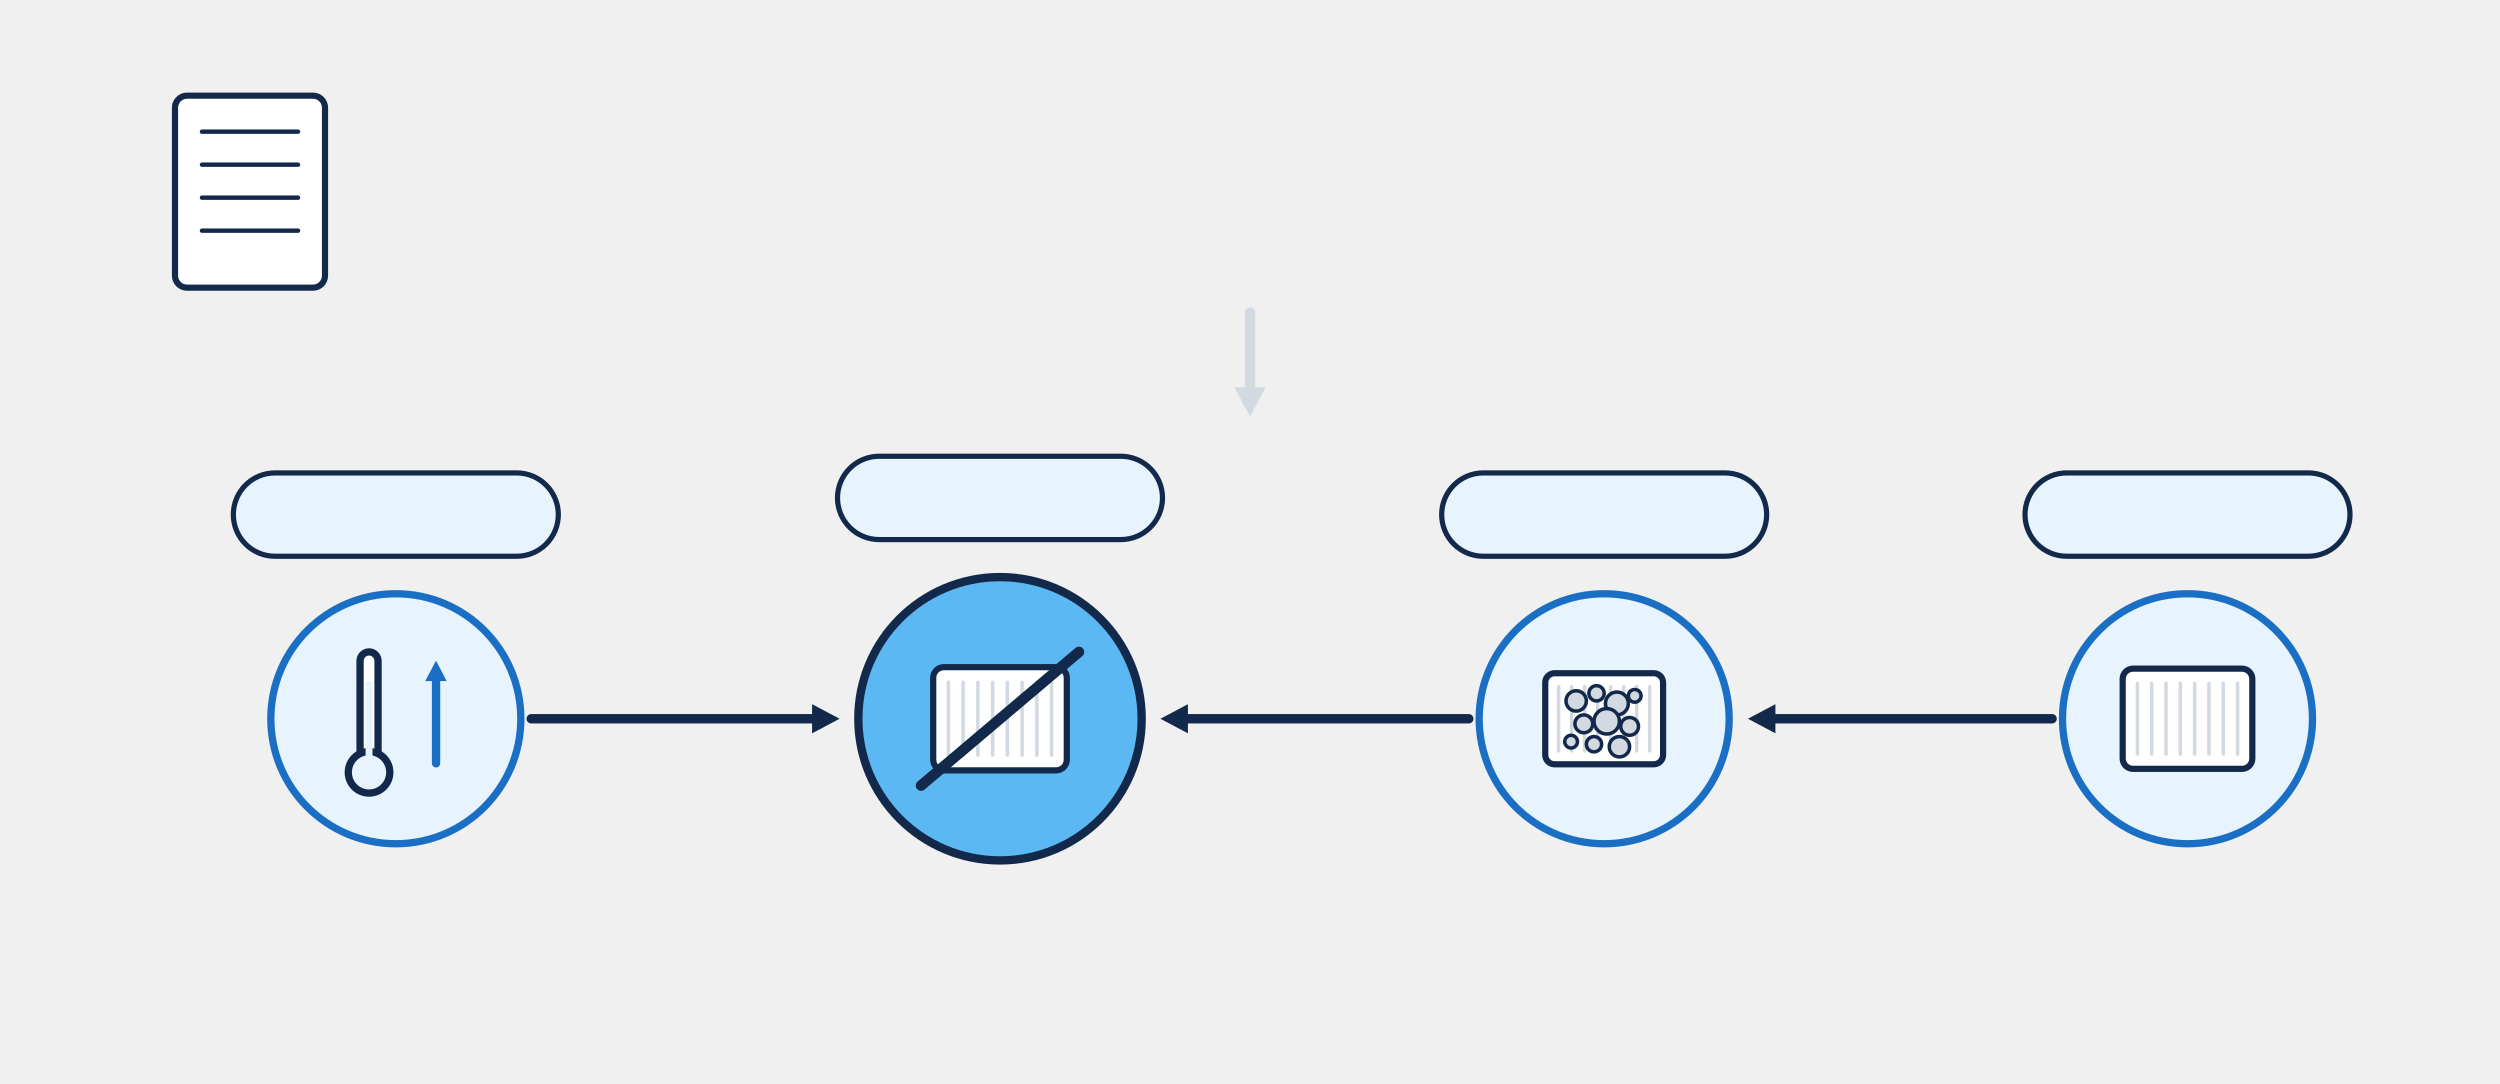
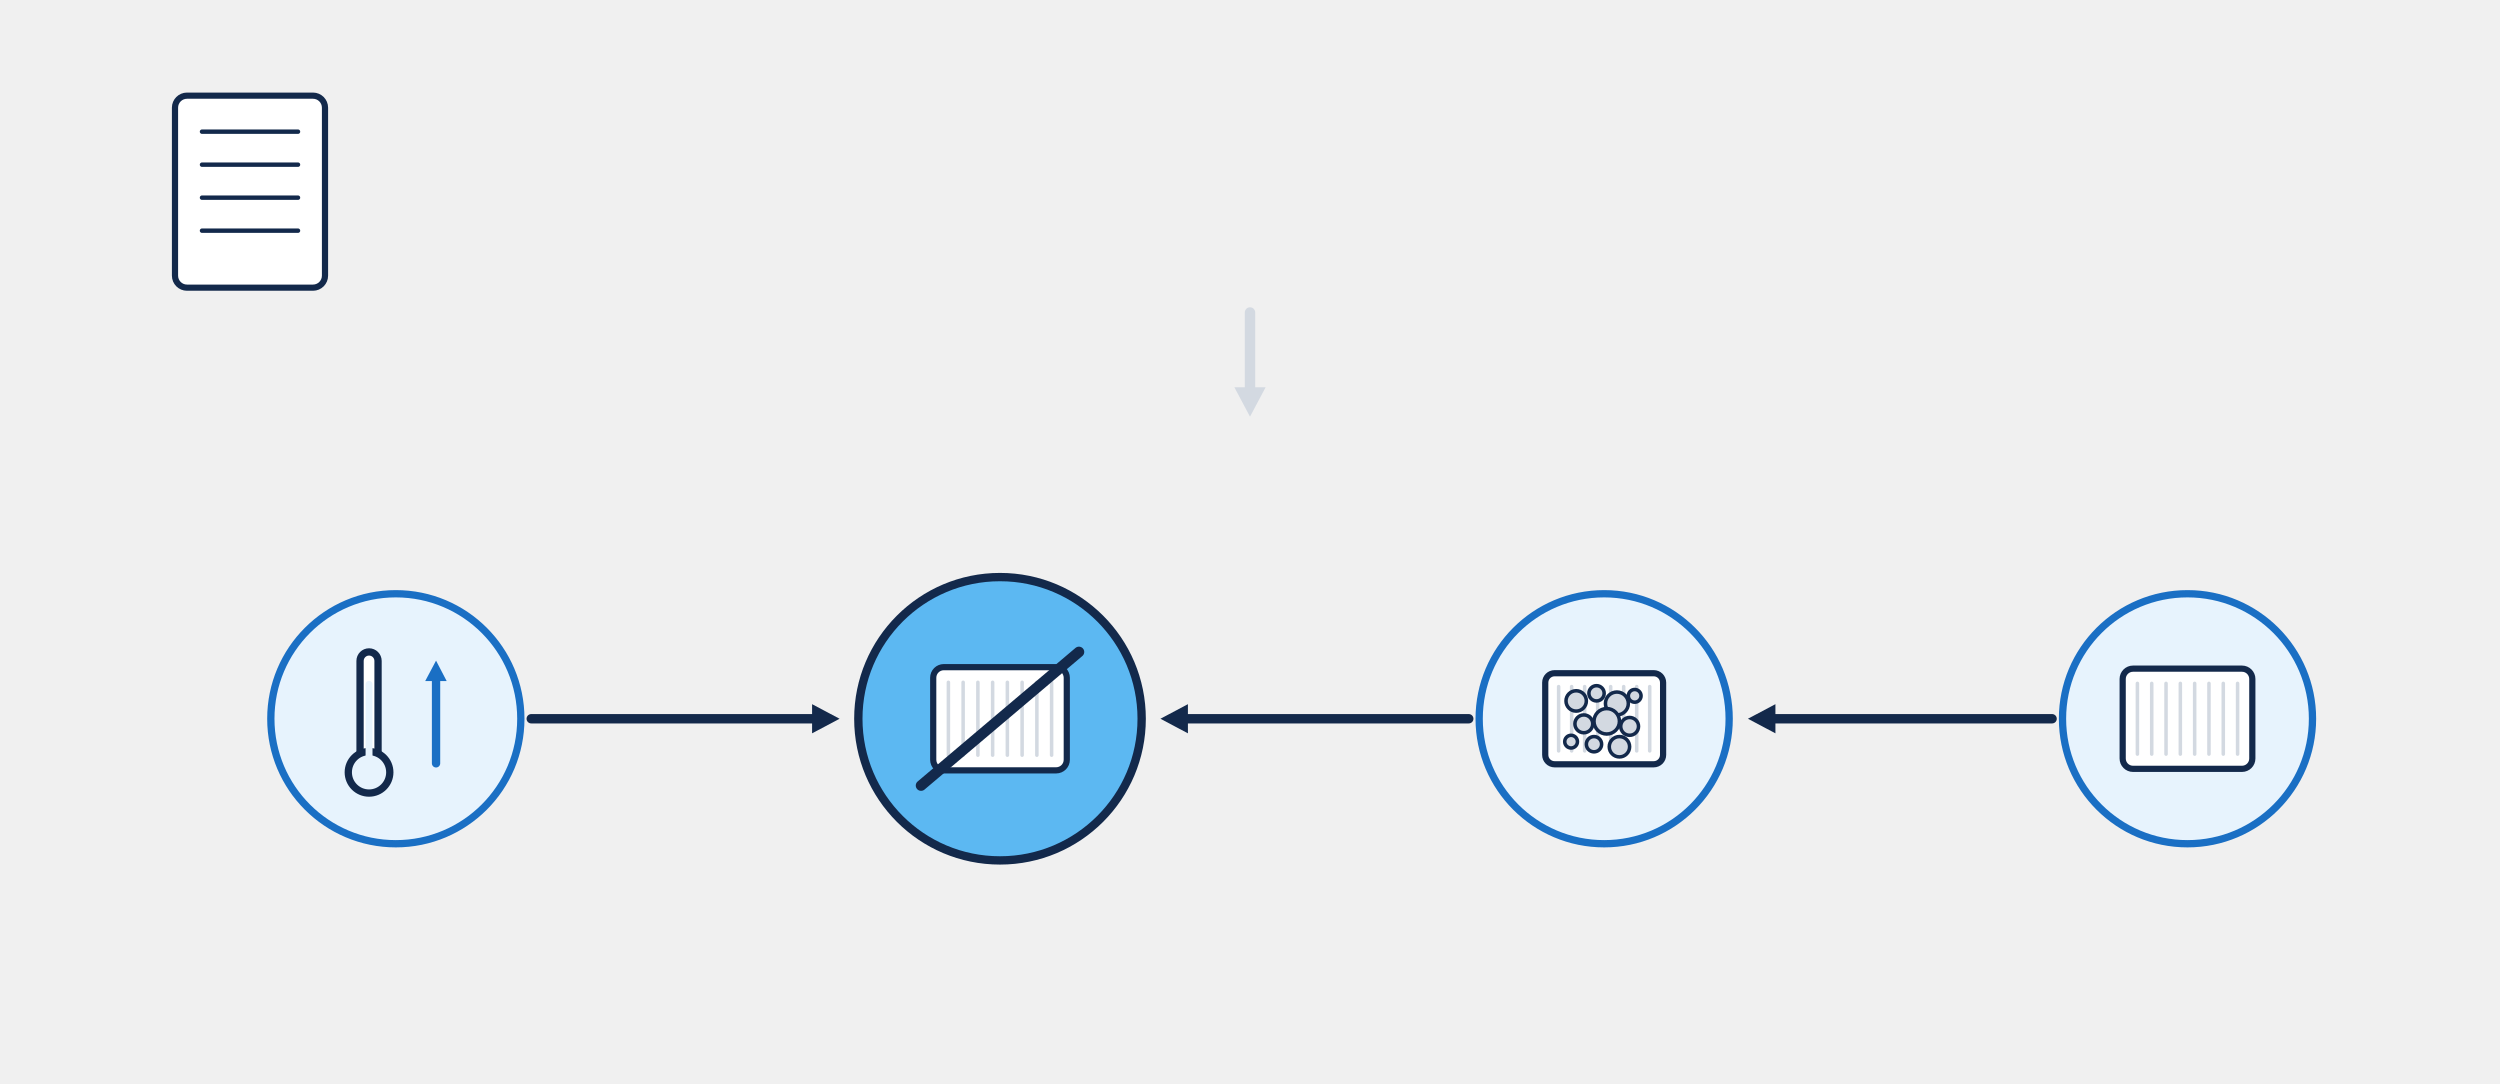
<svg xmlns="http://www.w3.org/2000/svg" viewBox="0 0 1200 520" width="1200" height="520">
  <g transform="translate(120 92) scale(0.72)">
    <rect x="-50" y="-64" width="100" height="128" rx="8" ry="8" fill="#FFFFFF" stroke="#13294B" stroke-width="4.13" stroke-linecap="round" stroke-linejoin="round" />
    <line x1="-32" y1="-40" x2="32" y2="-40" stroke="#13294B" stroke-width="2.95" fill="none" stroke-linecap="round" stroke-linejoin="round" />
    <line x1="-32" y1="-18" x2="32" y2="-18" stroke="#13294B" stroke-width="2.95" fill="none" stroke-linecap="round" stroke-linejoin="round" />
    <line x1="-32" y1="4" x2="32" y2="4" stroke="#13294B" stroke-width="2.95" fill="none" stroke-linecap="round" stroke-linejoin="round" />
    <line x1="-32" y1="26" x2="32" y2="26" stroke="#13294B" stroke-width="2.95" fill="none" stroke-linecap="round" stroke-linejoin="round" />
  </g>
  <path d="M 600.0,150.0 L 600.0,188.8" stroke="#D3D9E1" stroke-width="5" fill="none" stroke-linecap="round" stroke-linejoin="round" />
  <polygon points="600.0,200.0 592.5,185.9 607.5,185.9" fill="#D3D9E1" stroke="none" stroke-width="0" stroke-linecap="round" stroke-linejoin="round" />
  <path d="M 255.0,345.0 L 392.5,345.0" stroke="#13294B" stroke-width="4.5" fill="none" stroke-linecap="round" stroke-linejoin="round" />
  <polygon points="403.0,345.0 389.8,352.0 389.8,338.0" fill="#13294B" stroke="none" stroke-width="0" stroke-linecap="round" stroke-linejoin="round" />
  <path d="M 705.0,345.0 L 567.5,345.0" stroke="#13294B" stroke-width="4.5" fill="none" stroke-linecap="round" stroke-linejoin="round" />
  <polygon points="557.0,345.0 570.2,338.0 570.2,352.0" fill="#13294B" stroke="none" stroke-width="0" stroke-linecap="round" stroke-linejoin="round" />
  <path d="M 985.0,345.0 L 849.5,345.0" stroke="#13294B" stroke-width="4.5" fill="none" stroke-linecap="round" stroke-linejoin="round" />
  <polygon points="839.0,345.0 852.2,338.0 852.2,352.0" fill="#13294B" stroke="none" stroke-width="0" stroke-linecap="round" stroke-linejoin="round" />
  <circle cx="190" cy="345" r="60" fill="#E7F3FD" stroke="#1A6FC4" stroke-width="3.5" stroke-linecap="round" stroke-linejoin="round" />
  <rect x="172.825" y="312.921" width="8.636" height="61.779" rx="4.318" ry="4.318" fill="#FFFFFF" stroke="#13294B" stroke-width="3.5" stroke-linecap="round" stroke-linejoin="round" />
  <circle cx="177.143" cy="370.714" r="9.964" fill="#E7F3FD" stroke="#13294B" stroke-width="3.5" stroke-linecap="round" stroke-linejoin="round" />
  <line x1="177.143" y1="366.729" x2="177.143" y2="328.466" stroke="#E7F3FD" stroke-width="3.321" fill="none" stroke-linecap="round" stroke-linejoin="round" />
  <path d="M 209.3,366.4 L 209.3,324.8" stroke="#1A6FC4" stroke-width="4" fill="none" stroke-linecap="round" stroke-linejoin="round" />
  <polygon points="209.3,317.1 214.4,326.9 204.1,326.9" fill="#1A6FC4" stroke="none" stroke-width="0" stroke-linecap="round" stroke-linejoin="round" />
  <circle cx="480" cy="345" r="68" fill="#5CB8F2" stroke="#13294B" stroke-width="4" stroke-linecap="round" stroke-linejoin="round" />
  <g transform="translate(480 345) scale(0.7285714)">
    <rect x="-44" y="-34" width="88" height="68" rx="7" ry="7" fill="#FFFFFF" stroke="#13294B" stroke-width="4.08" stroke-linecap="round" stroke-linejoin="round" />
    <line x1="-34.0" y1="-24" x2="-34.0" y2="24" stroke="#D3D9E1" stroke-width="2.33" fill="none" stroke-linecap="round" stroke-linejoin="round" />
    <line x1="-24.286" y1="-24" x2="-24.286" y2="24" stroke="#D3D9E1" stroke-width="2.33" fill="none" stroke-linecap="round" stroke-linejoin="round" />
    <line x1="-14.571" y1="-24" x2="-14.571" y2="24" stroke="#D3D9E1" stroke-width="2.33" fill="none" stroke-linecap="round" stroke-linejoin="round" />
    <line x1="-4.857" y1="-24" x2="-4.857" y2="24" stroke="#D3D9E1" stroke-width="2.33" fill="none" stroke-linecap="round" stroke-linejoin="round" />
    <line x1="4.857" y1="-24" x2="4.857" y2="24" stroke="#D3D9E1" stroke-width="2.33" fill="none" stroke-linecap="round" stroke-linejoin="round" />
    <line x1="14.571" y1="-24" x2="14.571" y2="24" stroke="#D3D9E1" stroke-width="2.33" fill="none" stroke-linecap="round" stroke-linejoin="round" />
    <line x1="24.286" y1="-24" x2="24.286" y2="24" stroke="#D3D9E1" stroke-width="2.33" fill="none" stroke-linecap="round" stroke-linejoin="round" />
    <line x1="34.0" y1="-24" x2="34.0" y2="24" stroke="#D3D9E1" stroke-width="2.33" fill="none" stroke-linecap="round" stroke-linejoin="round" />
    <line x1="-52" y1="44" x2="52" y2="-44" stroke="#13294B" stroke-width="7.00" fill="none" stroke-linecap="round" stroke-linejoin="round" />
  </g>
  <circle cx="770" cy="345" r="60" fill="#E7F3FD" stroke="#1A6FC4" stroke-width="3.5" stroke-linecap="round" stroke-linejoin="round" />
  <g transform="translate(770 345) scale(0.6428571)">
    <rect x="-44" y="-34" width="88" height="68" rx="7" ry="7" fill="#FFFFFF" stroke="#13294B" stroke-width="4.63" stroke-linecap="round" stroke-linejoin="round" />
    <line x1="-34.0" y1="-24" x2="-34.0" y2="24" stroke="#D3D9E1" stroke-width="2.64" fill="none" stroke-linecap="round" stroke-linejoin="round" />
    <line x1="-24.286" y1="-24" x2="-24.286" y2="24" stroke="#D3D9E1" stroke-width="2.64" fill="none" stroke-linecap="round" stroke-linejoin="round" />
    <line x1="-14.571" y1="-24" x2="-14.571" y2="24" stroke="#D3D9E1" stroke-width="2.64" fill="none" stroke-linecap="round" stroke-linejoin="round" />
    <line x1="-4.857" y1="-24" x2="-4.857" y2="24" stroke="#D3D9E1" stroke-width="2.64" fill="none" stroke-linecap="round" stroke-linejoin="round" />
    <line x1="4.857" y1="-24" x2="4.857" y2="24" stroke="#D3D9E1" stroke-width="2.64" fill="none" stroke-linecap="round" stroke-linejoin="round" />
    <line x1="14.571" y1="-24" x2="14.571" y2="24" stroke="#D3D9E1" stroke-width="2.64" fill="none" stroke-linecap="round" stroke-linejoin="round" />
    <line x1="24.286" y1="-24" x2="24.286" y2="24" stroke="#D3D9E1" stroke-width="2.64" fill="none" stroke-linecap="round" stroke-linejoin="round" />
    <line x1="34.0" y1="-24" x2="34.0" y2="24" stroke="#D3D9E1" stroke-width="2.64" fill="none" stroke-linecap="round" stroke-linejoin="round" />
    <circle cx="-20.9" cy="-13.3" r="7.6" fill="#D3D9E1" stroke="#13294B" stroke-width="2.64" stroke-linecap="round" stroke-linejoin="round" />
    <circle cx="-5.7" cy="-19.0" r="5.7" fill="#D3D9E1" stroke="#13294B" stroke-width="2.64" stroke-linecap="round" stroke-linejoin="round" />
    <circle cx="9.5" cy="-11.4" r="8.55" fill="#D3D9E1" stroke="#13294B" stroke-width="2.64" stroke-linecap="round" stroke-linejoin="round" />
    <circle cx="22.8" cy="-17.1" r="4.75" fill="#D3D9E1" stroke="#13294B" stroke-width="2.64" stroke-linecap="round" stroke-linejoin="round" />
    <circle cx="-15.2" cy="3.8" r="6.65" fill="#D3D9E1" stroke="#13294B" stroke-width="2.64" stroke-linecap="round" stroke-linejoin="round" />
    <circle cx="1.9" cy="1.9" r="9.5" fill="#D3D9E1" stroke="#13294B" stroke-width="2.64" stroke-linecap="round" stroke-linejoin="round" />
    <circle cx="19.0" cy="5.7" r="6.65" fill="#D3D9E1" stroke="#13294B" stroke-width="2.64" stroke-linecap="round" stroke-linejoin="round" />
    <circle cx="-7.6" cy="19.0" r="5.7" fill="#D3D9E1" stroke="#13294B" stroke-width="2.64" stroke-linecap="round" stroke-linejoin="round" />
    <circle cx="11.4" cy="20.9" r="7.6" fill="#D3D9E1" stroke="#13294B" stroke-width="2.64" stroke-linecap="round" stroke-linejoin="round" />
    <circle cx="-24.7" cy="17.1" r="4.75" fill="#D3D9E1" stroke="#13294B" stroke-width="2.64" stroke-linecap="round" stroke-linejoin="round" />
  </g>
  <circle cx="1050" cy="345" r="60" fill="#E7F3FD" stroke="#1A6FC4" stroke-width="3.5" stroke-linecap="round" stroke-linejoin="round" />
  <g transform="translate(1050 345) scale(0.7071429)">
    <rect x="-44" y="-34" width="88" height="68" rx="7" ry="7" fill="#FFFFFF" stroke="#13294B" stroke-width="4.21" stroke-linecap="round" stroke-linejoin="round" />
    <line x1="-34.0" y1="-24" x2="-34.0" y2="24" stroke="#D3D9E1" stroke-width="2.40" fill="none" stroke-linecap="round" stroke-linejoin="round" />
    <line x1="-24.286" y1="-24" x2="-24.286" y2="24" stroke="#D3D9E1" stroke-width="2.40" fill="none" stroke-linecap="round" stroke-linejoin="round" />
    <line x1="-14.571" y1="-24" x2="-14.571" y2="24" stroke="#D3D9E1" stroke-width="2.40" fill="none" stroke-linecap="round" stroke-linejoin="round" />
    <line x1="-4.857" y1="-24" x2="-4.857" y2="24" stroke="#D3D9E1" stroke-width="2.40" fill="none" stroke-linecap="round" stroke-linejoin="round" />
    <line x1="4.857" y1="-24" x2="4.857" y2="24" stroke="#D3D9E1" stroke-width="2.40" fill="none" stroke-linecap="round" stroke-linejoin="round" />
    <line x1="14.571" y1="-24" x2="14.571" y2="24" stroke="#D3D9E1" stroke-width="2.40" fill="none" stroke-linecap="round" stroke-linejoin="round" />
    <line x1="24.286" y1="-24" x2="24.286" y2="24" stroke="#D3D9E1" stroke-width="2.40" fill="none" stroke-linecap="round" stroke-linejoin="round" />
    <line x1="34.0" y1="-24" x2="34.0" y2="24" stroke="#D3D9E1" stroke-width="2.40" fill="none" stroke-linecap="round" stroke-linejoin="round" />
  </g>
-   <rect x="112" y="227" width="156" height="40" rx="20" ry="20" fill="#E7F3FD" stroke="#13294B" stroke-width="2.5" stroke-linecap="round" stroke-linejoin="round" />
-   <rect x="402" y="219" width="156" height="40" rx="20" ry="20" fill="#E7F3FD" stroke="#13294B" stroke-width="2.5" stroke-linecap="round" stroke-linejoin="round" />
-   <rect x="692" y="227" width="156" height="40" rx="20" ry="20" fill="#E7F3FD" stroke="#13294B" stroke-width="2.5" stroke-linecap="round" stroke-linejoin="round" />
-   <rect x="972" y="227" width="156" height="40" rx="20" ry="20" fill="#E7F3FD" stroke="#13294B" stroke-width="2.5" stroke-linecap="round" stroke-linejoin="round" />
</svg>
